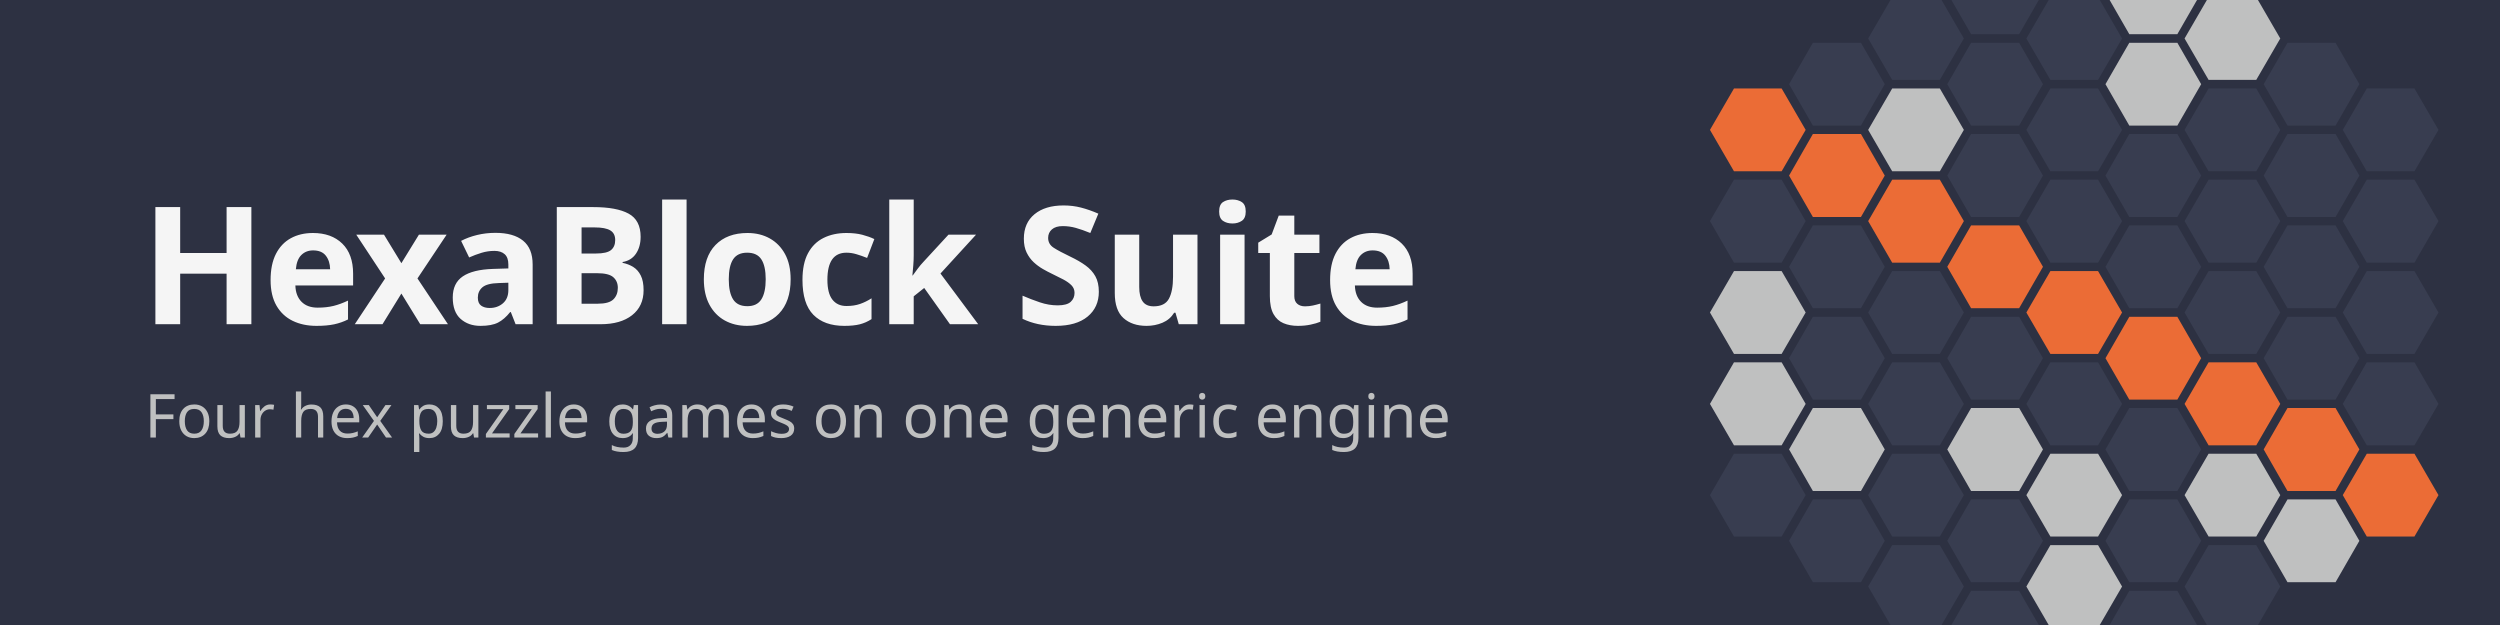
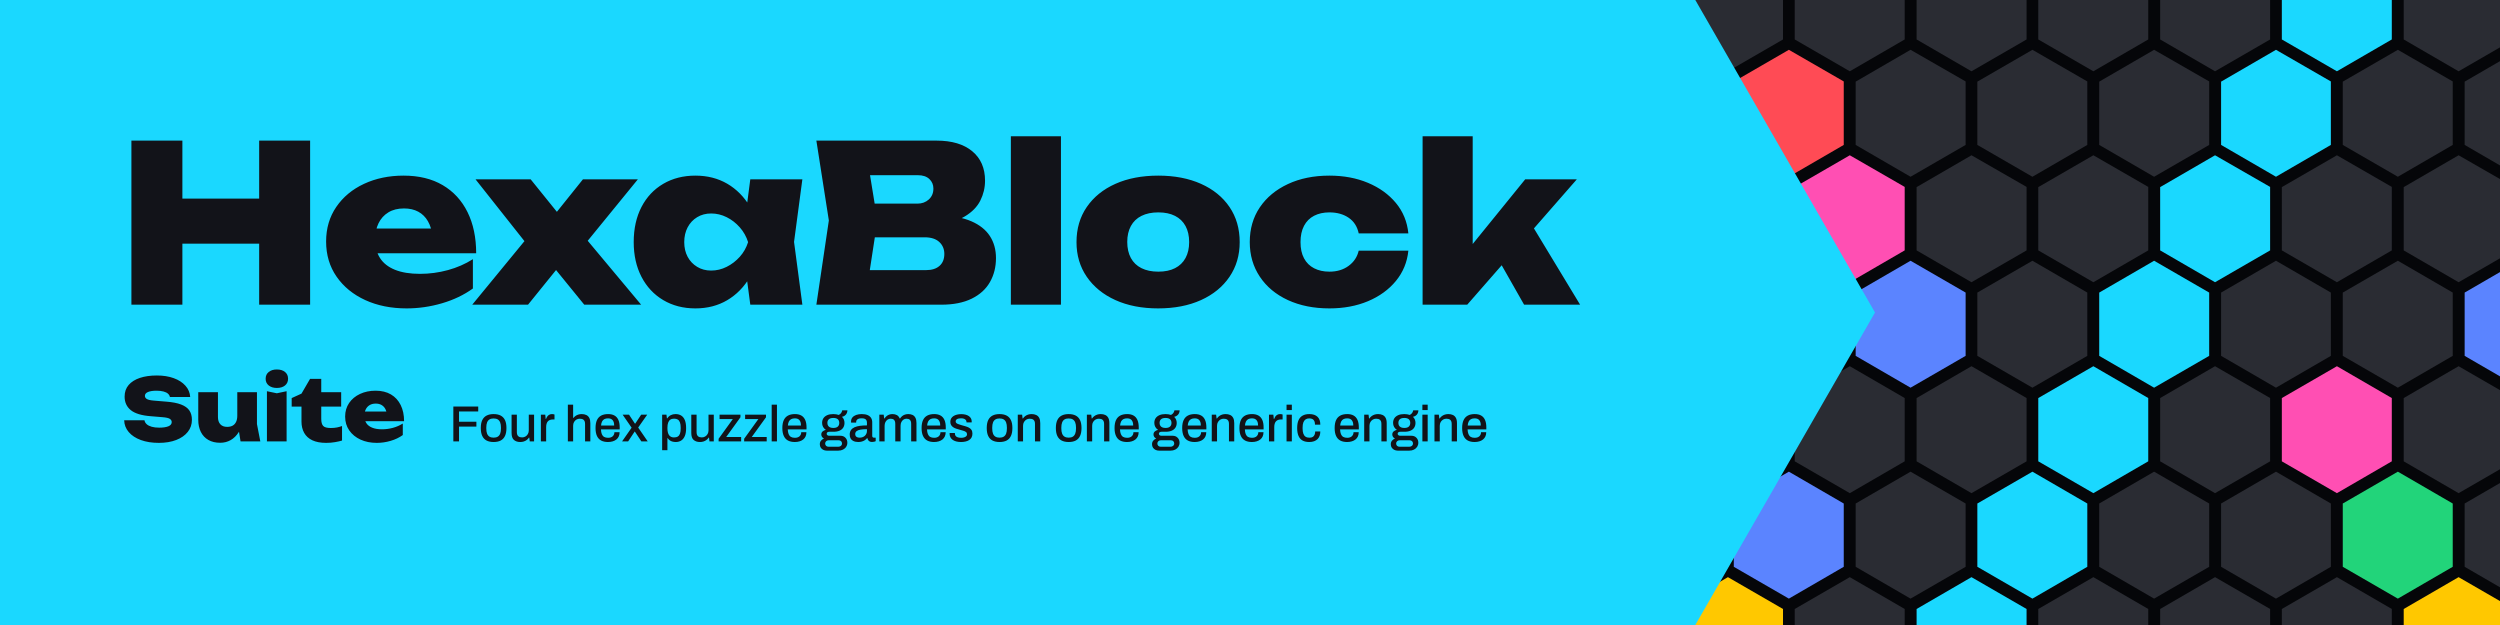
<svg xmlns="http://www.w3.org/2000/svg" viewBox="0 0 1280 320" width="1280" height="320" role="img" aria-label="HexaBlock Suite: four hex puzzle games on one generic engine">
-   <rect width="1280" height="320" fill="#2d3142" />
-   <polygon points="924.5,66.5 912.2,87.7 887.8,87.7 875.5,66.5 887.8,45.3 912.2,45.3" fill="#eb6c36" />
-   <polygon points="924.5,113.2 912.2,134.5 887.8,134.5 875.5,113.2 887.8,92 912.2,92" fill="#383d50" />
-   <polygon points="924.5,160 912.2,181.2 887.8,181.2 875.5,160 887.8,138.8 912.2,138.8" fill="#bfc0c0" />
-   <polygon points="924.5,206.8 912.2,228 887.8,228 875.5,206.8 887.8,185.5 912.2,185.5" fill="#bfc0c0" />
-   <polygon points="924.5,253.5 912.2,274.7 887.8,274.7 875.5,253.5 887.8,232.3 912.2,232.3" fill="#383d50" />
-   <polygon points="965,43.1 952.8,64.3 928.2,64.3 916,43.1 928.2,21.9 952.8,21.9" fill="#383d50" />
-   <polygon points="965,89.9 952.8,111.1 928.2,111.1 916,89.9 928.2,68.6 952.8,68.6" fill="#eb6c36" />
-   <polygon points="965,136.6 952.8,157.8 928.2,157.8 916,136.6 928.2,115.4 952.8,115.4" fill="#383d50" />
-   <polygon points="965,183.4 952.8,204.6 928.2,204.6 916,183.4 928.2,162.2 952.8,162.2" fill="#383d50" />
-   <polygon points="965,230.1 952.8,251.4 928.2,251.4 916,230.1 928.2,208.9 952.8,208.9" fill="#bfc0c0" />
-   <polygon points="965,276.9 952.8,298.1 928.2,298.1 916,276.9 928.2,255.7 952.8,255.7" fill="#383d50" />
-   <polygon points="1005.5,19.7 993.2,40.9 968.8,40.9 956.5,19.7 968.8,-1.5 993.2,-1.5" fill="#383d50" />
-   <polygon points="1005.5,66.5 993.2,87.7 968.8,87.7 956.5,66.5 968.8,45.3 993.2,45.3" fill="#bfc0c0" />
-   <polygon points="1005.5,113.2 993.2,134.5 968.8,134.5 956.5,113.2 968.8,92 993.2,92" fill="#eb6c36" />
-   <polygon points="1005.5,160 993.2,181.2 968.8,181.2 956.5,160 968.8,138.8 993.2,138.8" fill="#383d50" />
-   <polygon points="1005.5,206.8 993.2,228 968.8,228 956.5,206.8 968.8,185.5 993.2,185.5" fill="#383d50" />
-   <polygon points="1005.5,253.5 993.2,274.7 968.8,274.7 956.5,253.5 968.8,232.3 993.2,232.3" fill="#383d50" />
-   <polygon points="1005.5,300.3 993.2,321.5 968.8,321.5 956.5,300.3 968.8,279.1 993.2,279.1" fill="#383d50" />
-   <polygon points="1046,-3.7 1033.8,17.5 1009.2,17.5 997,-3.7 1009.2,-24.9 1033.8,-24.9" fill="#383d50" />
-   <polygon points="1046,43.1 1033.8,64.3 1009.2,64.3 997,43.1 1009.2,21.9 1033.8,21.9" fill="#383d50" />
-   <polygon points="1046,89.9 1033.8,111.1 1009.2,111.1 997,89.9 1009.2,68.6 1033.8,68.6" fill="#383d50" />
-   <polygon points="1046,136.6 1033.8,157.8 1009.2,157.8 997,136.6 1009.2,115.4 1033.8,115.4" fill="#eb6c36" />
-   <polygon points="1046,183.4 1033.8,204.6 1009.2,204.6 997,183.4 1009.2,162.2 1033.8,162.2" fill="#383d50" />
-   <polygon points="1046,230.1 1033.8,251.4 1009.2,251.4 997,230.1 1009.2,208.9 1033.8,208.9" fill="#bfc0c0" />
-   <polygon points="1046,276.9 1033.8,298.1 1009.2,298.1 997,276.9 1009.2,255.7 1033.8,255.7" fill="#383d50" />
-   <polygon points="1046,323.7 1033.8,344.9 1009.2,344.9 997,323.7 1009.2,302.5 1033.8,302.5" fill="#383d50" />
-   <polygon points="1086.5,-27.1 1074.2,-5.8 1049.8,-5.8 1037.5,-27.1 1049.8,-48.3 1074.2,-48.3" fill="#383d50" />
-   <polygon points="1086.5,19.7 1074.2,40.9 1049.8,40.9 1037.5,19.7 1049.8,-1.5 1074.2,-1.5" fill="#383d50" />
-   <polygon points="1086.5,66.5 1074.2,87.7 1049.8,87.7 1037.5,66.5 1049.8,45.3 1074.2,45.3" fill="#383d50" />
-   <polygon points="1086.5,113.2 1074.2,134.5 1049.8,134.5 1037.5,113.2 1049.8,92 1074.2,92" fill="#383d50" />
-   <polygon points="1086.5,160 1074.2,181.2 1049.8,181.2 1037.5,160 1049.8,138.8 1074.2,138.8" fill="#eb6c36" />
-   <polygon points="1086.5,206.8 1074.2,228 1049.8,228 1037.5,206.8 1049.8,185.5 1074.2,185.5" fill="#383d50" />
-   <polygon points="1086.5,253.5 1074.2,274.7 1049.8,274.7 1037.5,253.5 1049.8,232.3 1074.2,232.3" fill="#bfc0c0" />
-   <polygon points="1086.5,300.3 1074.2,321.5 1049.8,321.5 1037.5,300.3 1049.8,279.1 1074.2,279.1" fill="#bfc0c0" />
-   <polygon points="1086.5,347.1 1074.2,368.3 1049.8,368.3 1037.5,347.1 1049.8,325.8 1074.2,325.8" fill="#383d50" />
-   <polygon points="1127,-3.7 1114.8,17.5 1090.2,17.5 1078,-3.7 1090.2,-24.9 1114.8,-24.9" fill="#bfc0c0" />
-   <polygon points="1127,43.1 1114.8,64.3 1090.2,64.3 1078,43.1 1090.2,21.9 1114.8,21.9" fill="#bfc0c0" />
-   <polygon points="1127,89.9 1114.8,111.1 1090.2,111.1 1078,89.9 1090.2,68.6 1114.8,68.6" fill="#383d50" />
-   <polygon points="1127,136.6 1114.8,157.8 1090.2,157.8 1078,136.6 1090.2,115.4 1114.8,115.4" fill="#383d50" />
-   <polygon points="1127,183.4 1114.8,204.6 1090.2,204.6 1078,183.4 1090.2,162.2 1114.8,162.2" fill="#eb6c36" />
-   <polygon points="1127,230.1 1114.8,251.4 1090.2,251.4 1078,230.1 1090.2,208.9 1114.8,208.9" fill="#383d50" />
-   <polygon points="1127,276.9 1114.8,298.1 1090.2,298.1 1078,276.9 1090.2,255.7 1114.8,255.7" fill="#383d50" />
-   <polygon points="1127,323.7 1114.8,344.9 1090.2,344.9 1078,323.7 1090.2,302.5 1114.8,302.5" fill="#383d50" />
-   <polygon points="1167.5,19.7 1155.2,40.9 1130.8,40.9 1118.5,19.7 1130.8,-1.5 1155.2,-1.5" fill="#bfc0c0" />
-   <polygon points="1167.5,66.5 1155.2,87.7 1130.8,87.7 1118.5,66.5 1130.8,45.3 1155.2,45.3" fill="#383d50" />
-   <polygon points="1167.5,113.2 1155.2,134.5 1130.8,134.5 1118.5,113.2 1130.8,92 1155.2,92" fill="#383d50" />
-   <polygon points="1167.5,160 1155.2,181.2 1130.8,181.2 1118.5,160 1130.8,138.8 1155.2,138.8" fill="#383d50" />
-   <polygon points="1167.5,206.8 1155.2,228 1130.8,228 1118.5,206.8 1130.8,185.5 1155.2,185.5" fill="#eb6c36" />
-   <polygon points="1167.5,253.5 1155.2,274.7 1130.8,274.7 1118.5,253.5 1130.8,232.3 1155.2,232.3" fill="#bfc0c0" />
-   <polygon points="1167.5,300.3 1155.2,321.5 1130.8,321.5 1118.5,300.3 1130.8,279.1 1155.2,279.1" fill="#383d50" />
-   <polygon points="1208,43.1 1195.8,64.3 1171.2,64.3 1159,43.1 1171.2,21.9 1195.8,21.9" fill="#383d50" />
-   <polygon points="1208,89.9 1195.8,111.1 1171.2,111.1 1159,89.9 1171.2,68.6 1195.8,68.6" fill="#383d50" />
-   <polygon points="1208,136.6 1195.8,157.8 1171.2,157.8 1159,136.6 1171.2,115.4 1195.8,115.4" fill="#383d50" />
-   <polygon points="1208,183.4 1195.8,204.6 1171.2,204.6 1159,183.4 1171.2,162.2 1195.8,162.2" fill="#383d50" />
-   <polygon points="1208,230.1 1195.8,251.4 1171.2,251.4 1159,230.1 1171.2,208.9 1195.8,208.9" fill="#eb6c36" />
-   <polygon points="1208,276.9 1195.8,298.1 1171.2,298.1 1159,276.9 1171.2,255.7 1195.8,255.7" fill="#bfc0c0" />
-   <polygon points="1248.5,66.5 1236.2,87.7 1211.8,87.7 1199.5,66.5 1211.8,45.3 1236.2,45.3" fill="#383d50" />
-   <polygon points="1248.5,113.2 1236.2,134.5 1211.8,134.5 1199.5,113.2 1211.8,92 1236.2,92" fill="#383d50" />
-   <polygon points="1248.5,160 1236.2,181.2 1211.8,181.2 1199.5,160 1211.8,138.8 1236.2,138.8" fill="#383d50" />
-   <polygon points="1248.5,206.8 1236.2,228 1211.8,228 1199.5,206.8 1211.8,185.5 1236.2,185.5" fill="#383d50" />
-   <polygon points="1248.5,253.5 1236.2,274.7 1211.8,274.7 1199.5,253.5 1211.8,232.3 1236.2,232.3" fill="#eb6c36" />
-   <text x="72" y="166" font-family="-apple-system, BlinkMacSystemFont, 'Segoe UI', 'Noto Sans', Helvetica, Arial, sans-serif" font-size="84" font-weight="700" fill="#f5f5f5" text-anchor="start" letter-spacing="-1.5">HexaBlock Suite</text>
-   <text x="74" y="224" font-family="-apple-system, BlinkMacSystemFont, 'Segoe UI', 'Noto Sans', Helvetica, Arial, sans-serif" font-size="31" font-weight="400" fill="#bfc0c0" text-anchor="start">Four hex puzzle games on one generic engine</text>
+   <rect width="1280" height="320" fill="#050609" />
+   <polygon points="663.4,20.2 635.3,36.5 607.1,20.2 607.1,-12.3 635.3,-28.5 663.4,-12.3" fill="#2a2c33" />
+   <polygon points="725.8,20.2 697.6,36.5 669.5,20.2 669.5,-12.3 697.6,-28.5 725.8,-12.3" fill="#2a2c33" />
+   <polygon points="788.1,20.2 760.0,36.5 731.9,20.2 731.9,-12.3 760.0,-28.5 788.1,-12.3" fill="#ffc800" />
+   <polygon points="850.5,20.2 822.4,36.5 794.2,20.2 794.2,-12.3 822.4,-28.5 850.5,-12.3" fill="#2a2c33" />
+   <polygon points="912.9,20.2 884.7,36.5 856.6,20.2 856.6,-12.3 884.7,-28.5 912.9,-12.3" fill="#2a2c33" />
+   <polygon points="975.2,20.2 947.1,36.5 918.9,20.2 918.9,-12.3 947.1,-28.5 975.2,-12.3" fill="#2a2c33" />
+   <polygon points="1037.6,20.2 1009.4,36.5 981.3,20.2 981.3,-12.3 1009.4,-28.5 1037.6,-12.3" fill="#2a2c33" />
+   <polygon points="1099.9,20.2 1071.8,36.5 1043.6,20.2 1043.6,-12.3 1071.8,-28.5 1099.9,-12.3" fill="#2a2c33" />
+   <polygon points="1162.3,20.2 1134.1,36.5 1106.0,20.2 1106.0,-12.3 1134.1,-28.5 1162.3,-12.3" fill="#2a2c33" />
+   <polygon points="1224.6,20.2 1196.5,36.5 1168.3,20.2 1168.3,-12.3 1196.5,-28.5 1224.6,-12.3" fill="#1ad8ff" />
+   <polygon points="1287.0,20.2 1258.8,36.5 1230.7,20.2 1230.7,-12.3 1258.8,-28.5 1287.0,-12.3" fill="#2a2c33" />
+   <polygon points="632.3,74.2 604.1,90.5 576.0,74.2 576.0,41.8 604.1,25.5 632.3,41.7" fill="#2a2c33" />
+   <polygon points="694.6,74.2 666.5,90.5 638.3,74.2 638.3,41.8 666.5,25.5 694.6,41.7" fill="#a777ff" />
+   <polygon points="757.0,74.2 728.8,90.5 700.7,74.2 700.7,41.8 728.8,25.5 757.0,41.7" fill="#2a2c33" />
+   <polygon points="819.3,74.2 791.2,90.5 763.0,74.2 763.0,41.8 791.2,25.5 819.3,41.7" fill="#22d47a" />
+   <polygon points="881.7,74.2 853.5,90.5 825.4,74.2 825.4,41.8 853.5,25.5 881.7,41.7" fill="#2a2c33" />
+   <polygon points="944.0,74.2 915.9,90.5 887.7,74.2 887.7,41.8 915.9,25.5 944.0,41.7" fill="#ff4b55" />
+   <polygon points="1006.4,74.2 978.2,90.5 950.1,74.2 950.1,41.8 978.2,25.5 1006.4,41.7" fill="#2a2c33" />
+   <polygon points="1068.7,74.2 1040.6,90.5 1012.4,74.2 1012.4,41.8 1040.6,25.5 1068.7,41.7" fill="#2a2c33" />
+   <polygon points="1131.1,74.2 1102.9,90.5 1074.8,74.2 1074.8,41.8 1102.9,25.5 1131.1,41.7" fill="#2a2c33" />
+   <polygon points="1193.4,74.2 1165.3,90.5 1137.2,74.2 1137.2,41.8 1165.3,25.5 1193.4,41.7" fill="#1ad8ff" />
+   <polygon points="1255.8,74.2 1227.7,90.5 1199.5,74.2 1199.5,41.8 1227.7,25.5 1255.8,41.7" fill="#2a2c33" />
+   <polygon points="1318.2,74.2 1290.0,90.5 1261.9,74.2 1261.9,41.8 1290.0,25.5 1318.2,41.7" fill="#2a2c33" />
+   <polygon points="663.4,128.2 635.3,144.5 607.1,128.2 607.1,95.8 635.3,79.5 663.4,95.7" fill="#2a2c33" />
+   <polygon points="725.8,128.2 697.6,144.5 669.5,128.2 669.5,95.8 697.6,79.5 725.8,95.7" fill="#a777ff" />
+   <polygon points="788.1,128.2 760.0,144.5 731.9,128.2 731.9,95.8 760.0,79.5 788.1,95.7" fill="#ff4b55" />
+   <polygon points="850.5,128.2 822.4,144.5 794.2,128.2 794.2,95.8 822.4,79.5 850.5,95.7" fill="#a777ff" />
+   <polygon points="912.9,128.2 884.7,144.5 856.6,128.2 856.6,95.8 884.7,79.5 912.9,95.7" fill="#a777ff" />
+   <polygon points="975.2,128.2 947.1,144.5 918.9,128.2 918.9,95.8 947.1,79.5 975.2,95.7" fill="#ff4fb3" />
+   <polygon points="1037.6,128.2 1009.4,144.5 981.3,128.2 981.3,95.8 1009.4,79.5 1037.6,95.7" fill="#2a2c33" />
+   <polygon points="1099.9,128.2 1071.8,144.5 1043.6,128.2 1043.6,95.8 1071.8,79.5 1099.9,95.7" fill="#2a2c33" />
+   <polygon points="1162.3,128.2 1134.1,144.5 1106.0,128.2 1106.0,95.8 1134.1,79.5 1162.3,95.7" fill="#1ad8ff" />
+   <polygon points="1224.6,128.2 1196.5,144.5 1168.3,128.2 1168.3,95.8 1196.5,79.5 1224.6,95.7" fill="#2a2c33" />
+   <polygon points="1287.0,128.2 1258.8,144.5 1230.7,128.2 1230.7,95.8 1258.8,79.5 1287.0,95.7" fill="#2a2c33" />
+   <polygon points="632.3,182.2 604.1,198.5 576.0,182.2 576.0,149.8 604.1,133.5 632.3,149.8" fill="#2a2c33" />
+   <polygon points="694.6,182.2 666.5,198.5 638.3,182.2 638.3,149.8 666.5,133.5 694.6,149.8" fill="#2a2c33" />
+   <polygon points="757.0,182.2 728.8,198.5 700.7,182.2 700.7,149.8 728.8,133.5 757.0,149.8" fill="#ffc800" />
+   <polygon points="819.3,182.2 791.2,198.5 763.0,182.2 763.0,149.8 791.2,133.5 819.3,149.8" fill="#2a2c33" />
+   <polygon points="881.7,182.2 853.5,198.5 825.4,182.2 825.4,149.8 853.5,133.5 881.7,149.8" fill="#2a2c33" />
+   <polygon points="944.0,182.2 915.9,198.5 887.7,182.2 887.7,149.8 915.9,133.5 944.0,149.8" fill="#2a2c33" />
+   <polygon points="1006.4,182.2 978.2,198.5 950.1,182.2 950.1,149.8 978.2,133.5 1006.4,149.8" fill="#5b84ff" />
+   <polygon points="1068.7,182.2 1040.6,198.5 1012.4,182.2 1012.4,149.8 1040.6,133.5 1068.7,149.8" fill="#2a2c33" />
+   <polygon points="1131.1,182.2 1102.9,198.5 1074.8,182.2 1074.8,149.8 1102.9,133.5 1131.1,149.8" fill="#1ad8ff" />
+   <polygon points="1193.4,182.2 1165.3,198.5 1137.2,182.2 1137.2,149.8 1165.3,133.5 1193.4,149.8" fill="#2a2c33" />
+   <polygon points="1255.8,182.2 1227.7,198.5 1199.5,182.2 1199.5,149.8 1227.7,133.5 1255.8,149.8" fill="#2a2c33" />
+   <polygon points="1318.2,182.2 1290.0,198.5 1261.9,182.2 1261.9,149.8 1290.0,133.5 1318.2,149.8" fill="#5b84ff" />
+   <polygon points="663.4,236.2 635.3,252.5 607.1,236.2 607.1,203.8 635.3,187.5 663.4,203.8" fill="#5b84ff" />
+   <polygon points="725.8,236.2 697.6,252.5 669.5,236.2 669.5,203.8 697.6,187.5 725.8,203.8" fill="#2a2c33" />
+   <polygon points="788.1,236.2 760.0,252.5 731.9,236.2 731.9,203.8 760.0,187.5 788.1,203.8" fill="#22d47a" />
+   <polygon points="850.5,236.2 822.4,252.5 794.2,236.2 794.2,203.8 822.4,187.5 850.5,203.8" fill="#2a2c33" />
+   <polygon points="912.9,236.2 884.7,252.5 856.6,236.2 856.6,203.8 884.7,187.5 912.9,203.8" fill="#2a2c33" />
+   <polygon points="975.2,236.2 947.1,252.5 918.9,236.2 918.9,203.8 947.1,187.5 975.2,203.8" fill="#2a2c33" />
+   <polygon points="1037.6,236.2 1009.4,252.5 981.3,236.2 981.3,203.8 1009.4,187.5 1037.6,203.8" fill="#2a2c33" />
+   <polygon points="1099.9,236.2 1071.8,252.5 1043.6,236.2 1043.6,203.8 1071.8,187.5 1099.9,203.8" fill="#1ad8ff" />
+   <polygon points="1162.3,236.2 1134.1,252.5 1106.0,236.2 1106.0,203.8 1134.1,187.5 1162.3,203.8" fill="#2a2c33" />
+   <polygon points="1224.6,236.2 1196.5,252.5 1168.3,236.2 1168.3,203.8 1196.5,187.5 1224.6,203.8" fill="#ff4fb3" />
+   <polygon points="1287.0,236.2 1258.8,252.5 1230.7,236.2 1230.7,203.8 1258.8,187.5 1287.0,203.8" fill="#2a2c33" />
+   <polygon points="632.3,290.2 604.1,306.5 576.0,290.2 576.0,257.8 604.1,241.5 632.3,257.8" fill="#5b84ff" />
+   <polygon points="694.6,290.2 666.5,306.5 638.3,290.2 638.3,257.8 666.5,241.5 694.6,257.8" fill="#2a2c33" />
+   <polygon points="757.0,290.2 728.8,306.5 700.7,290.2 700.7,257.8 728.8,241.5 757.0,257.8" fill="#2a2c33" />
+   <polygon points="819.3,290.2 791.2,306.5 763.0,290.2 763.0,257.8 791.2,241.5 819.3,257.8" fill="#2a2c33" />
+   <polygon points="881.7,290.2 853.5,306.5 825.4,290.2 825.4,257.8 853.5,241.5 881.7,257.8" fill="#2a2c33" />
+   <polygon points="944.0,290.2 915.9,306.5 887.7,290.2 887.7,257.8 915.9,241.5 944.0,257.8" fill="#5b84ff" />
+   <polygon points="1006.4,290.2 978.2,306.5 950.1,290.2 950.1,257.8 978.2,241.5 1006.4,257.8" fill="#2a2c33" />
+   <polygon points="1068.7,290.2 1040.6,306.5 1012.4,290.2 1012.4,257.8 1040.6,241.5 1068.7,257.8" fill="#1ad8ff" />
+   <polygon points="1131.1,290.2 1102.9,306.5 1074.8,290.2 1074.8,257.8 1102.9,241.5 1131.1,257.8" fill="#2a2c33" />
+   <polygon points="1193.4,290.2 1165.3,306.5 1137.2,290.2 1137.2,257.8 1165.3,241.5 1193.4,257.8" fill="#2a2c33" />
+   <polygon points="1255.8,290.2 1227.7,306.5 1199.5,290.2 1199.5,257.8 1227.7,241.5 1255.8,257.8" fill="#22d47a" />
+   <polygon points="1318.2,290.2 1290.0,306.5 1261.9,290.2 1261.9,257.8 1290.0,241.5 1318.2,257.8" fill="#2a2c33" />
+   <polygon points="663.4,344.2 635.3,360.5 607.1,344.2 607.1,311.8 635.3,295.5 663.4,311.8" fill="#ff4b55" />
+   <polygon points="725.8,344.2 697.6,360.5 669.5,344.2 669.5,311.8 697.6,295.5 725.8,311.8" fill="#2a2c33" />
+   <polygon points="788.1,344.2 760.0,360.5 731.9,344.2 731.9,311.8 760.0,295.5 788.1,311.8" fill="#2a2c33" />
+   <polygon points="850.5,344.2 822.4,360.5 794.2,344.2 794.2,311.8 822.4,295.5 850.5,311.8" fill="#2a2c33" />
+   <polygon points="912.9,344.2 884.7,360.5 856.6,344.2 856.6,311.8 884.7,295.5 912.9,311.8" fill="#ffc800" />
+   <polygon points="975.2,344.2 947.1,360.5 918.9,344.2 918.9,311.8 947.1,295.5 975.2,311.8" fill="#2a2c33" />
+   <polygon points="1037.6,344.2 1009.4,360.5 981.3,344.2 981.3,311.8 1009.4,295.5 1037.6,311.8" fill="#1ad8ff" />
+   <polygon points="1099.9,344.2 1071.8,360.5 1043.6,344.2 1043.6,311.8 1071.8,295.5 1099.9,311.8" fill="#2a2c33" />
+   <polygon points="1162.3,344.2 1134.1,360.5 1106.0,344.2 1106.0,311.8 1134.1,295.5 1162.3,311.8" fill="#2a2c33" />
+   <polygon points="1224.6,344.2 1196.5,360.5 1168.3,344.2 1168.3,311.8 1196.5,295.5 1224.6,311.8" fill="#2a2c33" />
+   <polygon points="1287.0,344.2 1258.8,360.5 1230.7,344.2 1230.7,311.8 1258.8,295.5 1287.0,311.8" fill="#ffc800" />
+   <polygon points="0,0 868,0 960,160 868,320 0,320" fill="#1ad8ff" />
+   <path d="M67.28 72H93.38V156H67.28ZM132.69 72H158.78V156H132.69ZM81.95 101.68H143.22V124.75H81.95ZM208.18 157.9Q196.31 157.9 187.02 153.65Q177.72 149.39 172.34 141.66Q166.97 133.94 166.97 123.63Q166.97 113.55 172.18 105.94Q177.38 98.32 186.4 94.12Q195.42 89.92 206.62 89.92Q218.38 89.92 226.66 94.79Q234.95 99.66 239.38 108.62Q243.8 117.58 243.8 129.68H187.91V117.02H229.02L221.51 121.28Q220.95 116.46 219.1 113.27Q217.26 110.08 214.18 108.4Q211.1 106.72 206.84 106.72Q202.14 106.72 198.83 108.74Q195.53 110.75 193.79 114.34Q192.06 117.92 192.06 122.51Q192.06 128.22 194.58 132.14Q197.1 136.06 202.25 138.14Q207.4 140.21 215.02 140.21Q222.3 140.21 229.3 138.3Q236.3 136.4 242.12 132.7V147.71Q235.29 152.64 226.33 155.27Q217.37 157.9 208.18 157.9ZM241.79 156 271.14 120.27V126.77L243.47 91.82H271.7L288.61 112.77H281.66L298.46 91.82H326.58L297.79 127.1L296.34 117.81L328.26 156H299.14L280.99 133.71H288.38L270.35 156ZM384.15 156 381.13 133.15 384.26 123.97 381.13 114.9 384.15 91.82H410.81L406.55 123.86L410.81 156ZM389.86 123.97Q388.52 134.16 383.98 141.83Q379.45 149.5 372.34 153.7Q365.22 157.9 356.04 157.9Q346.74 157.9 339.58 153.65Q332.41 149.39 328.43 141.72Q324.46 134.05 324.46 123.97Q324.46 113.66 328.43 105.99Q332.41 98.32 339.58 94.12Q346.74 89.92 356.04 89.92Q365.22 89.92 372.34 94.06Q379.45 98.21 384.04 105.88Q388.63 113.55 389.86 123.97ZM350.33 123.97Q350.33 128.22 352.06 131.47Q353.8 134.72 356.94 136.62Q360.07 138.53 364.1 138.53Q368.25 138.53 372.06 136.62Q375.86 134.72 378.78 131.47Q381.69 128.22 383.03 123.97Q381.69 119.71 378.78 116.41Q375.86 113.1 372.06 111.2Q368.25 109.3 364.1 109.3Q360.07 109.3 356.94 111.2Q353.8 113.1 352.06 116.41Q350.33 119.71 350.33 123.97ZM479.25 115.01 481.38 110.3Q490.9 110.53 497.28 113.27Q503.66 116.02 506.8 120.83Q509.94 125.65 509.94 132.14Q509.94 138.98 506.86 144.41Q503.78 149.84 497.5 152.92Q491.23 156 481.94 156H417.98L424.37 112.88L417.98 72H479.58Q491.23 72 497.78 77.43Q504.34 82.86 504.34 92.5Q504.34 97.87 501.93 102.69Q499.52 107.5 493.98 110.81Q488.43 114.11 479.25 115.01ZM443.52 150.18 433.55 138.3H474.21Q478.58 138.3 481.04 136.12Q483.5 133.94 483.5 130.02Q483.5 126.32 480.93 123.91Q478.35 121.5 473.42 121.5H439.6V104.26H469.73Q473.2 104.26 475.55 102.13Q477.9 100 477.9 96.53Q477.9 93.62 475.83 91.66Q473.76 89.7 469.95 89.7H433.66L443.52 77.82L449.23 112.88ZM517.56 69.76H543.21V156H517.56ZM592.94 157.9Q580.51 157.9 571.1 153.65Q561.7 149.39 556.43 141.72Q551.17 134.05 551.17 123.97Q551.17 113.66 556.43 105.99Q561.7 98.32 571.1 94.12Q580.51 89.92 593.06 89.92Q605.49 89.92 614.9 94.12Q624.3 98.32 629.51 105.99Q634.72 113.66 634.72 123.97Q634.72 134.05 629.51 141.72Q624.3 149.39 614.9 153.65Q605.49 157.9 592.94 157.9ZM593.06 139.09Q598.1 139.09 601.62 137.3Q605.15 135.5 607 132.09Q608.85 128.67 608.85 123.97Q608.85 119.15 607 115.74Q605.15 112.32 601.62 110.53Q598.1 108.74 593.06 108.74Q588.02 108.74 584.43 110.53Q580.85 112.32 579 115.74Q577.15 119.15 577.15 123.86Q577.15 128.67 579 132.09Q580.85 135.5 584.43 137.3Q588.02 139.09 593.06 139.09ZM721.08 128.34Q720.18 137.18 714.7 143.85Q709.21 150.51 700.42 154.21Q691.62 157.9 680.65 157.9Q668.66 157.9 659.42 153.65Q650.18 149.39 645.03 141.66Q639.88 133.94 639.88 123.97Q639.88 113.78 645.03 106.16Q650.18 98.54 659.42 94.23Q668.66 89.92 680.65 89.92Q691.62 89.92 700.42 93.62Q709.21 97.31 714.7 103.92Q720.18 110.53 721.08 119.49H695.66Q694.54 114.22 690.5 111.48Q686.47 108.74 680.65 108.74Q676.17 108.74 672.81 110.47Q669.45 112.21 667.66 115.62Q665.86 119.04 665.86 123.97Q665.86 128.9 667.66 132.26Q669.45 135.62 672.81 137.35Q676.17 139.09 680.65 139.09Q686.47 139.09 690.5 136.12Q694.54 133.15 695.66 128.34ZM754.02 135.84 747.07 133.49 780.9 91.82H807.33L751.22 156H728.37V69.76H754.02ZM762.64 124.86 782.24 111.76 809.01 156H780.34Z" fill="#121319" />
+   <path d="M63.58 215.18H73.97Q74.14 216.32 75.09 217.18Q76.04 218.04 77.66 218.5Q79.29 218.96 81.49 218.96Q84.53 218.96 86.22 218.26Q87.92 217.55 87.92 216.1Q87.92 215.09 86.95 214.45Q85.98 213.81 83.12 213.59L77.31 213.11Q70.18 212.58 66.99 210.01Q63.8 207.43 63.8 203.08Q63.8 199.51 65.87 197.11Q67.94 194.72 71.64 193.48Q75.33 192.25 80.35 192.25Q85.19 192.25 88.95 193.62Q92.71 194.98 94.93 197.47Q97.16 199.95 97.38 203.25H86.99Q86.82 202.28 86 201.56Q85.19 200.83 83.69 200.44Q82.2 200.04 80.13 200.04Q77.4 200.04 75.79 200.7Q74.19 201.36 74.19 202.68Q74.19 203.65 75.13 204.26Q76.08 204.88 78.63 205.1L85.01 205.63Q89.76 205.98 92.69 207.1Q95.62 208.22 96.94 210.14Q98.26 212.05 98.26 214.96Q98.26 218.48 96.14 221.14Q94.03 223.8 90.23 225.27Q86.42 226.75 81.32 226.75Q76.08 226.75 72.12 225.3Q68.16 223.84 65.92 221.23Q63.67 218.61 63.58 215.18ZM112.73 226.7Q109.21 226.7 106.68 225.25Q104.15 223.8 102.83 221.14Q101.51 218.48 101.51 214.96V200.79H111.59V213.5Q111.59 215.92 112.82 217.24Q114.05 218.56 116.3 218.56Q118.01 218.56 119.16 217.9Q120.3 217.24 120.89 215.97Q121.49 214.69 121.49 212.84L124.52 214.43Q124 218.43 122.28 221.18Q120.56 223.93 118.12 225.32Q115.68 226.7 112.73 226.7ZM123.16 226 121.49 215.57V200.79H131.56V217.11L133.28 226ZM136.67 200.3 141.73 201.36 146.74 200.3V226H136.67ZM141.73 198.63Q139.18 198.63 137.59 197.36Q136.01 196.08 136.01 193.92Q136.01 191.72 137.59 190.45Q139.18 189.17 141.73 189.17Q144.37 189.17 145.93 190.45Q147.49 191.72 147.49 193.92Q147.49 196.08 145.93 197.36Q144.37 198.63 141.73 198.63ZM149.34 208.18V203.82L154.36 201.54L158.76 193.97H164.48V200.79H174.68V208.18H164.48V214.47Q164.48 217.02 165.47 218.08Q166.46 219.14 169.36 219.14Q171.16 219.14 172.57 218.85Q173.98 218.56 175.12 218.12V225.56Q173.72 226 171.56 226.37Q169.4 226.75 167.03 226.75Q162.72 226.75 159.92 225.43Q157.13 224.11 155.74 221.64Q154.36 219.18 154.36 215.84V208.18ZM192.9 226.75Q188.24 226.75 184.58 225.08Q180.93 223.4 178.82 220.37Q176.71 217.33 176.71 213.28Q176.71 209.32 178.75 206.33Q180.8 203.34 184.34 201.69Q187.88 200.04 192.28 200.04Q196.9 200.04 200.16 201.95Q203.42 203.87 205.15 207.39Q206.89 210.91 206.89 215.66H184.94V210.69H201.08L198.14 212.36Q197.92 210.47 197.19 209.21Q196.46 207.96 195.25 207.3Q194.04 206.64 192.37 206.64Q190.52 206.64 189.23 207.43Q187.93 208.22 187.25 209.63Q186.56 211.04 186.56 212.84Q186.56 215.09 187.55 216.63Q188.54 218.17 190.57 218.98Q192.59 219.8 195.58 219.8Q198.44 219.8 201.19 219.05Q203.94 218.3 206.23 216.85V222.74Q203.55 224.68 200.03 225.71Q196.51 226.75 192.9 226.75Z" fill="#121319" />
+   <path d="M232.11 226V208.16H244.85V210.66H235.02V215.94H243.91V218.41H235.02V226ZM252.72 226.31Q250.59 226.31 249.12 225.55Q247.65 224.78 246.91 223.19Q246.17 221.61 246.17 219.16Q246.17 216.69 246.91 215.12Q247.65 213.55 249.12 212.78Q250.59 212.01 252.72 212.01Q254.91 212.01 256.36 212.78Q257.82 213.55 258.56 215.12Q259.3 216.69 259.3 219.16Q259.3 221.61 258.56 223.19Q257.82 224.78 256.36 225.55Q254.91 226.31 252.72 226.31ZM252.72 224.08Q254.02 224.08 254.86 223.57Q255.69 223.06 256.09 222.02Q256.49 220.98 256.49 219.4V218.93Q256.49 217.34 256.09 216.3Q255.69 215.26 254.86 214.75Q254.02 214.25 252.72 214.25Q251.45 214.25 250.62 214.75Q249.79 215.26 249.38 216.3Q248.98 217.34 248.98 218.93V219.4Q248.98 220.98 249.38 222.02Q249.79 223.06 250.62 223.57Q251.45 224.08 252.72 224.08ZM266.35 226.31Q264.37 226.31 263.15 225.26Q261.93 224.21 261.93 221.66V212.32H264.63V221.24Q264.63 222.02 264.83 222.54Q265.02 223.06 265.39 223.37Q265.75 223.69 266.24 223.82Q266.74 223.95 267.34 223.95Q268.27 223.95 269.04 223.49Q269.81 223.04 270.27 222.22Q270.74 221.4 270.74 220.33V212.32H273.45V226H271.24L271 224.05H270.82Q270.33 224.8 269.65 225.3Q268.97 225.79 268.15 226.05Q267.34 226.31 266.35 226.31ZM276.93 226V212.32H279.17L279.4 214.53H279.56Q279.79 213.88 280.17 213.31Q280.54 212.74 281.15 212.38Q281.77 212.01 282.65 212.01Q283.07 212.01 283.39 212.09Q283.72 212.17 283.9 212.22V214.77H282.99Q282.16 214.77 281.52 215.03Q280.88 215.29 280.45 215.8Q280.02 216.3 279.83 217.03Q279.63 217.76 279.63 218.67V226ZM290.74 226V207.2H293.44V213.96H293.62Q294.12 213.34 294.74 212.91Q295.36 212.48 296.14 212.25Q296.92 212.01 297.86 212.01Q299.16 212.01 300.15 212.47Q301.14 212.92 301.7 213.94Q302.25 214.95 302.25 216.67V226H299.55V217.08Q299.55 216.3 299.36 215.78Q299.16 215.26 298.8 214.95Q298.43 214.64 297.94 214.51Q297.44 214.38 296.85 214.38Q295.91 214.38 295.14 214.82Q294.38 215.26 293.91 216.07Q293.44 216.87 293.44 217.99V226ZM311.3 226.31Q309.2 226.31 307.78 225.55Q306.36 224.78 305.63 223.19Q304.91 221.61 304.91 219.16Q304.91 216.69 305.63 215.12Q306.36 213.55 307.79 212.78Q309.22 212.01 311.35 212.01Q313.3 212.01 314.62 212.75Q315.93 213.49 316.61 215Q317.28 216.51 317.28 218.8V219.84H307.69Q307.74 221.29 308.13 222.27Q308.52 223.24 309.31 223.7Q310.11 224.15 311.33 224.15Q312.08 224.15 312.68 223.96Q313.28 223.76 313.69 223.39Q314.11 223.01 314.34 222.48Q314.58 221.94 314.58 221.27H317.23Q317.23 222.49 316.81 223.43Q316.4 224.36 315.61 225Q314.81 225.64 313.72 225.97Q312.63 226.31 311.3 226.31ZM307.74 217.86H314.45Q314.45 216.85 314.23 216.16Q314.01 215.47 313.59 215.03Q313.17 214.59 312.6 214.39Q312.03 214.2 311.3 214.2Q310.21 214.2 309.44 214.59Q308.68 214.98 308.26 215.8Q307.84 216.61 307.74 217.86ZM318.5 226 323.39 218.98 318.79 212.32H322.07L325.08 216.9H325.24L328.28 212.32H331.37L326.75 218.9L331.63 226H328.38L325.06 220.98H324.93L321.6 226ZM339.02 230.5V212.32H341.23L341.46 214.2H341.64Q342.35 213.1 343.44 212.56Q344.53 212.01 345.88 212.01Q347.57 212.01 348.78 212.77Q349.99 213.52 350.64 215.11Q351.29 216.69 351.29 219.21Q351.29 221.66 350.63 223.23Q349.96 224.8 348.77 225.56Q347.57 226.31 346.01 226.31Q345.1 226.31 344.32 226.1Q343.54 225.9 342.93 225.45Q342.32 225.01 341.88 224.34H341.72V230.5ZM345.08 223.97Q346.3 223.97 347.05 223.49Q347.81 223.01 348.16 222Q348.51 220.98 348.51 219.42V218.95Q348.51 217.32 348.14 216.3Q347.78 215.29 347.04 214.82Q346.3 214.35 345.13 214.35Q343.93 214.35 343.18 214.88Q342.42 215.42 342.07 216.46Q341.72 217.5 341.72 218.98V219.34Q341.72 220.57 341.96 221.45Q342.19 222.33 342.63 222.89Q343.07 223.45 343.7 223.71Q344.32 223.97 345.08 223.97ZM358.36 226.31Q356.39 226.31 355.16 225.26Q353.94 224.21 353.94 221.66V212.32H356.65V221.24Q356.65 222.02 356.84 222.54Q357.04 223.06 357.4 223.37Q357.76 223.69 358.26 223.82Q358.75 223.95 359.35 223.95Q360.29 223.95 361.05 223.49Q361.82 223.04 362.29 222.22Q362.76 221.4 362.76 220.33V212.32H365.46V226H363.25L363.02 224.05H362.83Q362.34 224.8 361.66 225.3Q360.99 225.79 360.17 226.05Q359.35 226.31 358.36 226.31ZM367.93 226V224.65L375.21 214.56H368.42V212.32H379.11V213.65L371.8 223.76H379.47V226ZM381.01 226V224.65L388.29 214.56H381.5V212.32H392.19V213.65L384.88 223.76H392.55V226ZM395.1 226V207.2H397.8V226ZM406.96 226.31Q404.85 226.31 403.43 225.55Q402.02 224.78 401.29 223.19Q400.56 221.61 400.56 219.16Q400.56 216.69 401.29 215.12Q402.02 213.55 403.45 212.78Q404.88 212.01 407.01 212.01Q408.96 212.01 410.27 212.75Q411.58 213.49 412.26 215Q412.94 216.51 412.94 218.8V219.84H403.34Q403.39 221.29 403.78 222.27Q404.17 223.24 404.97 223.7Q405.76 224.15 406.98 224.15Q407.74 224.15 408.33 223.96Q408.93 223.76 409.35 223.39Q409.76 223.01 410 222.48Q410.23 221.94 410.23 221.27H412.88Q412.88 222.49 412.47 223.43Q412.05 224.36 411.26 225Q410.47 225.64 409.37 225.97Q408.28 226.31 406.96 226.31ZM403.39 217.86H410.1Q410.1 216.85 409.88 216.16Q409.66 215.47 409.24 215.03Q408.83 214.59 408.26 214.39Q407.68 214.2 406.96 214.2Q405.86 214.2 405.1 214.59Q404.33 214.98 403.91 215.8Q403.5 216.61 403.39 217.86ZM423.31 230.73Q422.37 230.73 421.55 230.34Q420.74 229.95 420.24 229.22Q419.75 228.5 419.75 227.46Q419.75 226.31 420.38 225.6Q421.02 224.88 421.88 224.52Q421.26 224.23 420.88 223.69Q420.5 223.14 420.5 222.44Q420.5 221.48 421.2 220.88Q421.91 220.28 422.84 220.1Q421.93 219.5 421.42 218.59Q420.92 217.68 420.92 216.54Q420.92 215.16 421.57 214.16Q422.22 213.16 423.5 212.58Q424.79 212.01 426.64 212.01Q427.44 212.01 428.16 212.13Q428.87 212.25 429.45 212.45Q430.36 211.99 430.75 211.32Q431.14 210.66 431.21 210.09H433.87Q433.87 210.95 433.51 211.63Q433.16 212.32 432.55 212.78Q431.94 213.23 431.08 213.42Q431.73 214.01 432.06 214.81Q432.38 215.6 432.38 216.54Q432.38 217.89 431.76 218.9Q431.14 219.92 429.88 220.49Q428.61 221.06 426.77 221.06H424.64Q424.01 221.06 423.63 221.32Q423.26 221.58 423.26 222.1Q423.26 222.54 423.62 222.83Q423.99 223.11 424.58 223.11H430.36Q431.86 223.11 432.85 224.12Q433.84 225.12 433.84 226.68Q433.84 227.82 433.25 228.74Q432.67 229.67 431.62 230.2Q430.56 230.73 429.19 230.73ZM424.19 228.73H429.16Q429.71 228.73 430.15 228.52Q430.59 228.31 430.85 227.94Q431.11 227.56 431.11 227.09Q431.11 226.31 430.63 225.87Q430.15 225.43 429.45 225.43H424.19Q423.47 225.43 422.97 225.91Q422.48 226.39 422.48 227.09Q422.48 227.82 422.96 228.27Q423.44 228.73 424.19 228.73ZM426.66 219.11Q428.2 219.11 428.95 218.42Q429.71 217.73 429.71 216.54Q429.71 215.31 428.95 214.65Q428.2 213.99 426.66 213.99Q425.13 213.99 424.38 214.65Q423.62 215.31 423.62 216.54Q423.62 217.32 423.95 217.9Q424.27 218.49 424.96 218.8Q425.65 219.11 426.66 219.11ZM439.38 226.31Q438.73 226.31 437.97 226.16Q437.22 226 436.56 225.58Q435.89 225.17 435.48 224.43Q435.06 223.69 435.06 222.49Q435.06 221.09 435.71 220.18Q436.36 219.27 437.53 218.75Q438.7 218.23 440.33 218.02Q441.95 217.81 443.88 217.81V216.46Q443.88 215.78 443.65 215.26Q443.43 214.74 442.85 214.46Q442.26 214.17 441.17 214.17Q440.08 214.17 439.47 214.44Q438.86 214.72 438.61 215.12Q438.36 215.52 438.36 215.99V216.38H435.76Q435.74 216.25 435.74 216.12Q435.74 215.99 435.74 215.81Q435.74 214.59 436.43 213.74Q437.12 212.9 438.36 212.45Q439.61 212.01 441.25 212.01Q443.02 212.01 444.2 212.52Q445.38 213.03 445.98 213.96Q446.58 214.9 446.58 216.22V223.17Q446.58 223.66 446.83 223.87Q447.07 224.08 447.41 224.08H448.35V225.9Q448.04 226.03 447.57 226.16Q447.1 226.29 446.48 226.29Q445.77 226.29 445.29 226.04Q444.81 225.79 444.51 225.34Q444.21 224.88 444.11 224.31H443.95Q443.49 224.91 442.82 225.36Q442.16 225.82 441.3 226.06Q440.44 226.31 439.38 226.31ZM440.13 224.08Q440.94 224.08 441.63 223.83Q442.32 223.58 442.81 223.13Q443.3 222.67 443.59 222.03Q443.88 221.4 443.88 220.64V219.73Q442.08 219.73 440.73 219.94Q439.38 220.15 438.62 220.71Q437.87 221.27 437.87 222.26Q437.87 222.85 438.13 223.26Q438.39 223.66 438.91 223.87Q439.43 224.08 440.13 224.08ZM450.22 226V212.32H452.46L452.69 214.27H452.87Q453.34 213.52 453.95 213.03Q454.56 212.53 455.33 212.27Q456.1 212.01 456.98 212.01Q458.25 212.01 459.2 212.53Q460.15 213.05 460.65 214.27H460.83Q461.3 213.55 461.92 213.04Q462.54 212.53 463.34 212.27Q464.13 212.01 465.04 212.01Q466.26 212.01 467.2 212.44Q468.13 212.87 468.68 213.87Q469.23 214.87 469.23 216.54V226H466.52V217.03Q466.52 216.25 466.34 215.74Q466.16 215.24 465.85 214.94Q465.53 214.64 465.09 214.51Q464.65 214.38 464.13 214.38Q463.27 214.38 462.6 214.83Q461.92 215.29 461.5 216.09Q461.09 216.9 461.09 217.99V226H458.38V217.03Q458.38 216.25 458.2 215.74Q458.02 215.24 457.71 214.94Q457.4 214.64 456.95 214.51Q456.51 214.38 456.02 214.38Q455.16 214.38 454.46 214.83Q453.76 215.29 453.34 216.09Q452.92 216.9 452.92 217.99V226ZM478.25 226.31Q476.14 226.31 474.72 225.55Q473.31 224.78 472.58 223.19Q471.85 221.61 471.85 219.16Q471.85 216.69 472.58 215.12Q473.31 213.55 474.74 212.78Q476.17 212.01 478.3 212.01Q480.25 212.01 481.56 212.75Q482.88 213.49 483.55 215Q484.23 216.51 484.23 218.8V219.84H474.63Q474.69 221.29 475.08 222.27Q475.47 223.24 476.26 223.7Q477.05 224.15 478.27 224.15Q479.03 224.15 479.63 223.96Q480.22 223.76 480.64 223.39Q481.06 223.01 481.29 222.48Q481.52 221.94 481.52 221.27H484.18Q484.18 222.49 483.76 223.43Q483.34 224.36 482.55 225Q481.76 225.64 480.67 225.97Q479.57 226.31 478.25 226.31ZM474.69 217.86H481.39Q481.39 216.85 481.17 216.16Q480.95 215.47 480.54 215.03Q480.12 214.59 479.55 214.39Q478.98 214.2 478.25 214.2Q477.16 214.2 476.39 214.59Q475.62 214.98 475.21 215.8Q474.79 216.61 474.69 217.86ZM492.03 226.31Q490.6 226.31 489.51 226Q488.41 225.69 487.69 225.14Q486.96 224.6 486.58 223.83Q486.2 223.06 486.2 222.13Q486.2 222 486.22 221.89Q486.23 221.79 486.23 221.71H488.91Q488.91 221.79 488.91 221.85Q488.91 221.92 488.91 222Q488.91 222.8 489.35 223.28Q489.79 223.76 490.53 223.96Q491.27 224.15 492.16 224.15Q492.94 224.15 493.6 223.96Q494.26 223.76 494.69 223.37Q495.12 222.98 495.12 222.39Q495.12 221.61 494.58 221.19Q494.03 220.77 493.15 220.53Q492.26 220.28 491.3 219.99Q490.44 219.76 489.6 219.49Q488.75 219.21 488.08 218.77Q487.4 218.33 486.98 217.65Q486.57 216.98 486.57 215.96Q486.57 215 486.98 214.27Q487.4 213.55 488.14 213.05Q488.88 212.56 489.91 212.3Q490.94 212.04 492.16 212.04Q493.43 212.04 494.42 212.31Q495.41 212.58 496.1 213.08Q496.79 213.57 497.15 214.26Q497.51 214.95 497.51 215.73Q497.51 215.89 497.5 216.06Q497.49 216.22 497.49 216.28H494.84V216.04Q494.84 215.52 494.55 215.11Q494.26 214.69 493.65 214.43Q493.04 214.17 492.03 214.17Q491.35 214.17 490.83 214.29Q490.31 214.4 489.97 214.61Q489.64 214.82 489.47 215.11Q489.3 215.39 489.3 215.76Q489.3 216.35 489.73 216.68Q490.16 217 490.86 217.22Q491.56 217.45 492.37 217.71Q493.3 217.97 494.26 218.24Q495.23 218.51 496.04 218.93Q496.86 219.34 497.37 220.07Q497.88 220.8 497.88 222.02Q497.88 223.14 497.44 223.97Q496.99 224.8 496.2 225.31Q495.41 225.82 494.34 226.06Q493.28 226.31 492.03 226.31ZM511.76 226.31Q509.63 226.31 508.16 225.55Q506.69 224.78 505.95 223.19Q505.21 221.61 505.21 219.16Q505.21 216.69 505.95 215.12Q506.69 213.55 508.16 212.78Q509.63 212.01 511.76 212.01Q513.95 212.01 515.4 212.78Q516.86 213.55 517.6 215.12Q518.34 216.69 518.34 219.16Q518.34 221.61 517.6 223.19Q516.86 224.78 515.4 225.55Q513.95 226.31 511.76 226.31ZM511.76 224.08Q513.06 224.08 513.89 223.57Q514.73 223.06 515.13 222.02Q515.53 220.98 515.53 219.4V218.93Q515.53 217.34 515.13 216.3Q514.73 215.26 513.89 214.75Q513.06 214.25 511.76 214.25Q510.49 214.25 509.66 214.75Q508.82 215.26 508.42 216.3Q508.02 217.34 508.02 218.93V219.4Q508.02 220.98 508.42 222.02Q508.82 223.06 509.66 223.57Q510.49 224.08 511.76 224.08ZM521.1 226V212.32H523.33L523.57 214.27H523.75Q524.24 213.52 524.92 213.03Q525.59 212.53 526.41 212.27Q527.23 212.01 528.22 212.01Q529.52 212.01 530.51 212.47Q531.5 212.92 532.06 213.94Q532.61 214.95 532.61 216.67V226H529.91V217.08Q529.91 216.3 529.72 215.78Q529.52 215.26 529.16 214.95Q528.79 214.64 528.3 214.51Q527.8 214.38 527.21 214.38Q526.27 214.38 525.5 214.83Q524.74 215.29 524.27 216.09Q523.8 216.9 523.8 217.99V226ZM547.15 226.31Q545.02 226.31 543.55 225.55Q542.08 224.78 541.34 223.19Q540.6 221.61 540.6 219.16Q540.6 216.69 541.34 215.12Q542.08 213.55 543.55 212.78Q545.02 212.01 547.15 212.01Q549.33 212.01 550.79 212.78Q552.24 213.55 552.99 215.12Q553.73 216.69 553.73 219.16Q553.73 221.61 552.99 223.19Q552.24 224.78 550.79 225.55Q549.33 226.31 547.15 226.31ZM547.15 224.08Q548.45 224.08 549.28 223.57Q550.11 223.06 550.51 222.02Q550.92 220.98 550.92 219.4V218.93Q550.92 217.34 550.51 216.3Q550.11 215.26 549.28 214.75Q548.45 214.25 547.15 214.25Q545.87 214.25 545.04 214.75Q544.21 215.26 543.81 216.3Q543.4 217.34 543.4 218.93V219.4Q543.4 220.98 543.81 222.02Q544.21 223.06 545.04 223.57Q545.87 224.08 547.15 224.08ZM556.48 226V212.32H558.72L558.95 214.27H559.13Q559.63 213.52 560.3 213.03Q560.98 212.53 561.8 212.27Q562.62 212.01 563.61 212.01Q564.91 212.01 565.89 212.47Q566.88 212.92 567.44 213.94Q568 214.95 568 216.67V226H565.3V217.08Q565.3 216.3 565.1 215.78Q564.91 215.26 564.54 214.95Q564.18 214.64 563.68 214.51Q563.19 214.38 562.59 214.38Q561.66 214.38 560.89 214.83Q560.12 215.29 559.65 216.09Q559.19 216.9 559.19 217.99V226ZM577.05 226.31Q574.94 226.31 573.52 225.55Q572.11 224.78 571.38 223.19Q570.65 221.61 570.65 219.16Q570.65 216.69 571.38 215.12Q572.11 213.55 573.54 212.78Q574.97 212.01 577.1 212.01Q579.05 212.01 580.36 212.75Q581.68 213.49 582.35 215Q583.03 216.51 583.03 218.8V219.84H573.43Q573.49 221.29 573.88 222.27Q574.27 223.24 575.06 223.7Q575.85 224.15 577.07 224.15Q577.83 224.15 578.43 223.96Q579.02 223.76 579.44 223.39Q579.86 223.01 580.09 222.48Q580.32 221.94 580.32 221.27H582.98Q582.98 222.49 582.56 223.43Q582.14 224.36 581.35 225Q580.56 225.64 579.47 225.97Q578.37 226.31 577.05 226.31ZM573.49 217.86H580.19Q580.19 216.85 579.97 216.16Q579.75 215.47 579.34 215.03Q578.92 214.59 578.35 214.39Q577.78 214.2 577.05 214.2Q575.96 214.2 575.19 214.59Q574.42 214.98 574.01 215.8Q573.59 216.61 573.49 217.86ZM593.4 230.73Q592.47 230.73 591.65 230.34Q590.83 229.95 590.33 229.22Q589.84 228.5 589.84 227.46Q589.84 226.31 590.48 225.6Q591.11 224.88 591.97 224.52Q591.35 224.23 590.97 223.69Q590.59 223.14 590.59 222.44Q590.59 221.48 591.3 220.88Q592 220.28 592.93 220.1Q592.02 219.5 591.52 218.59Q591.01 217.68 591.01 216.54Q591.01 215.16 591.66 214.16Q592.31 213.16 593.6 212.58Q594.88 212.01 596.73 212.01Q597.54 212.01 598.25 212.13Q598.97 212.25 599.54 212.45Q600.45 211.99 600.84 211.32Q601.23 210.66 601.31 210.09H603.96Q603.96 210.95 603.61 211.63Q603.26 212.32 602.64 212.78Q602.03 213.23 601.18 213.42Q601.83 214.01 602.15 214.81Q602.48 215.6 602.48 216.54Q602.48 217.89 601.85 218.9Q601.23 219.92 599.97 220.49Q598.71 221.06 596.86 221.06H594.73Q594.1 221.06 593.73 221.32Q593.35 221.58 593.35 222.1Q593.35 222.54 593.71 222.83Q594.08 223.11 594.68 223.11H600.45Q601.96 223.11 602.94 224.12Q603.93 225.12 603.93 226.68Q603.93 227.82 603.35 228.74Q602.76 229.67 601.71 230.2Q600.66 230.73 599.28 230.73ZM594.29 228.73H599.25Q599.8 228.73 600.24 228.52Q600.68 228.31 600.94 227.94Q601.2 227.56 601.2 227.09Q601.2 226.31 600.72 225.87Q600.24 225.43 599.54 225.43H594.29Q593.56 225.43 593.06 225.91Q592.57 226.39 592.57 227.09Q592.57 227.82 593.05 228.27Q593.53 228.73 594.29 228.73ZM596.76 219.11Q598.29 219.11 599.04 218.42Q599.8 217.73 599.8 216.54Q599.8 215.31 599.04 214.65Q598.29 213.99 596.76 213.99Q595.22 213.99 594.47 214.65Q593.71 215.31 593.71 216.54Q593.71 217.32 594.04 217.9Q594.36 218.49 595.05 218.8Q595.74 219.11 596.76 219.11ZM611.68 226.31Q609.57 226.31 608.16 225.55Q606.74 224.78 606.01 223.19Q605.28 221.61 605.28 219.16Q605.28 216.69 606.01 215.12Q606.74 213.55 608.17 212.78Q609.6 212.01 611.73 212.01Q613.68 212.01 615 212.75Q616.31 213.49 616.98 215Q617.66 216.51 617.66 218.8V219.84H608.07Q608.12 221.29 608.51 222.27Q608.9 223.24 609.69 223.7Q610.48 224.15 611.71 224.15Q612.46 224.15 613.06 223.96Q613.66 223.76 614.07 223.39Q614.49 223.01 614.72 222.48Q614.96 221.94 614.96 221.27H617.61Q617.61 222.49 617.19 223.43Q616.78 224.36 615.98 225Q615.19 225.64 614.1 225.97Q613.01 226.31 611.68 226.31ZM608.12 217.86H614.83Q614.83 216.85 614.61 216.16Q614.38 215.47 613.97 215.03Q613.55 214.59 612.98 214.39Q612.41 214.2 611.68 214.2Q610.59 214.2 609.82 214.59Q609.05 214.98 608.64 215.8Q608.22 216.61 608.12 217.86ZM620.42 226V212.32H622.65L622.89 214.27H623.07Q623.56 213.52 624.24 213.03Q624.91 212.53 625.73 212.27Q626.55 212.01 627.54 212.01Q628.84 212.01 629.83 212.47Q630.82 212.92 631.38 213.94Q631.93 214.95 631.93 216.67V226H629.23V217.08Q629.23 216.3 629.04 215.78Q628.84 215.26 628.48 214.95Q628.11 214.64 627.62 214.51Q627.12 214.38 626.53 214.38Q625.59 214.38 624.82 214.83Q624.06 215.29 623.59 216.09Q623.12 216.9 623.12 217.99V226ZM640.98 226.31Q638.88 226.31 637.46 225.55Q636.04 224.78 635.31 223.19Q634.59 221.61 634.59 219.16Q634.59 216.69 635.31 215.12Q636.04 213.55 637.47 212.78Q638.9 212.01 641.03 212.01Q642.98 212.01 644.3 212.75Q645.61 213.49 646.29 215Q646.96 216.51 646.96 218.8V219.84H637.37Q637.42 221.29 637.81 222.27Q638.2 223.24 638.99 223.7Q639.79 224.15 641.01 224.15Q641.76 224.15 642.36 223.96Q642.96 223.76 643.37 223.39Q643.79 223.01 644.02 222.48Q644.26 221.94 644.26 221.27H646.91Q646.91 222.49 646.49 223.43Q646.08 224.36 645.28 225Q644.49 225.64 643.4 225.97Q642.31 226.31 640.98 226.31ZM637.42 217.86H644.13Q644.13 216.85 643.91 216.16Q643.69 215.47 643.27 215.03Q642.85 214.59 642.28 214.39Q641.71 214.2 640.98 214.2Q639.89 214.2 639.12 214.59Q638.36 214.98 637.94 215.8Q637.52 216.61 637.42 217.86ZM649.72 226V212.32H651.95L652.19 214.53H652.34Q652.58 213.88 652.95 213.31Q653.33 212.74 653.94 212.38Q654.55 212.01 655.44 212.01Q655.85 212.01 656.18 212.09Q656.5 212.17 656.69 212.22V214.77H655.78Q654.94 214.77 654.31 215.03Q653.67 215.29 653.24 215.8Q652.81 216.3 652.62 217.03Q652.42 217.76 652.42 218.67V226ZM658.71 209.96V207.2H661.42V209.96ZM658.71 226V212.32H661.42V226ZM670.34 226.31Q668.28 226.31 666.9 225.55Q665.53 224.78 664.84 223.19Q664.15 221.61 664.15 219.16Q664.15 216.72 664.85 215.14Q665.55 213.57 666.94 212.79Q668.33 212.01 670.36 212.01Q671.77 212.01 672.81 212.36Q673.85 212.71 674.57 213.4Q675.3 214.09 675.65 215.11Q676 216.12 676 217.42H673.27Q673.27 216.33 672.96 215.63Q672.65 214.92 672 214.57Q671.35 214.22 670.31 214.22Q669.22 214.22 668.46 214.73Q667.71 215.24 667.32 216.26Q666.93 217.29 666.93 218.95V219.4Q666.93 220.98 667.31 222.03Q667.68 223.09 668.45 223.59Q669.22 224.1 670.41 224.1Q671.45 224.1 672.09 223.73Q672.73 223.35 673.05 222.63Q673.38 221.92 673.38 220.9H676Q676 222.13 675.65 223.11Q675.3 224.1 674.59 224.82Q673.87 225.53 672.81 225.92Q671.74 226.31 670.34 226.31ZM689.73 226.31Q687.63 226.31 686.21 225.55Q684.79 224.78 684.06 223.19Q683.34 221.61 683.34 219.16Q683.34 216.69 684.06 215.12Q684.79 213.55 686.22 212.78Q687.65 212.01 689.78 212.01Q691.73 212.01 693.05 212.75Q694.36 213.49 695.04 215Q695.71 216.51 695.71 218.8V219.84H686.12Q686.17 221.29 686.56 222.27Q686.95 223.24 687.74 223.7Q688.54 224.15 689.76 224.15Q690.51 224.15 691.11 223.96Q691.71 223.76 692.12 223.39Q692.54 223.01 692.77 222.48Q693.01 221.94 693.01 221.27H695.66Q695.66 222.49 695.24 223.43Q694.83 224.36 694.03 225Q693.24 225.64 692.15 225.97Q691.06 226.31 689.73 226.31ZM686.17 217.86H692.88Q692.88 216.85 692.66 216.16Q692.44 215.47 692.02 215.03Q691.6 214.59 691.03 214.39Q690.46 214.2 689.73 214.2Q688.64 214.2 687.87 214.59Q687.11 214.98 686.69 215.8Q686.27 216.61 686.17 217.86ZM698.47 226V212.32H700.7L700.94 214.27H701.12Q701.61 213.52 702.29 213.03Q702.97 212.53 703.79 212.27Q704.6 212.01 705.59 212.01Q706.89 212.01 707.88 212.47Q708.87 212.92 709.43 213.94Q709.99 214.95 709.99 216.67V226H707.28V217.08Q707.28 216.3 707.09 215.78Q706.89 215.26 706.53 214.95Q706.16 214.64 705.67 214.51Q705.18 214.38 704.58 214.38Q703.64 214.38 702.88 214.83Q702.11 215.29 701.64 216.09Q701.17 216.9 701.17 217.99V226ZM715.65 230.73Q714.72 230.73 713.9 230.34Q713.08 229.95 712.59 229.22Q712.09 228.5 712.09 227.46Q712.09 226.31 712.73 225.6Q713.37 224.88 714.22 224.52Q713.6 224.23 713.22 223.69Q712.85 223.14 712.85 222.44Q712.85 221.48 713.55 220.88Q714.25 220.28 715.19 220.1Q714.28 219.5 713.77 218.59Q713.26 217.68 713.26 216.54Q713.26 215.16 713.91 214.16Q714.56 213.16 715.85 212.58Q717.14 212.01 718.98 212.01Q719.79 212.01 720.5 212.13Q721.22 212.25 721.79 212.45Q722.7 211.99 723.09 211.32Q723.48 210.66 723.56 210.09H726.21Q726.21 210.95 725.86 211.63Q725.51 212.32 724.9 212.78Q724.29 213.23 723.43 213.42Q724.08 214.01 724.4 214.81Q724.73 215.6 724.73 216.54Q724.73 217.89 724.1 218.9Q723.48 219.92 722.22 220.49Q720.96 221.06 719.11 221.06H716.98Q716.36 221.06 715.98 221.32Q715.6 221.58 715.6 222.1Q715.6 222.54 715.97 222.83Q716.33 223.11 716.93 223.11H722.7Q724.21 223.11 725.2 224.12Q726.18 225.12 726.18 226.68Q726.18 227.82 725.6 228.74Q725.01 229.67 723.96 230.2Q722.91 230.73 721.53 230.73ZM716.54 228.73H721.5Q722.05 228.73 722.49 228.52Q722.93 228.31 723.19 227.94Q723.45 227.56 723.45 227.09Q723.45 226.31 722.97 225.87Q722.49 225.43 721.79 225.43H716.54Q715.81 225.43 715.32 225.91Q714.82 226.39 714.82 227.09Q714.82 227.82 715.3 228.27Q715.78 228.73 716.54 228.73ZM719.01 219.11Q720.54 219.11 721.3 218.42Q722.05 217.73 722.05 216.54Q722.05 215.31 721.3 214.65Q720.54 213.99 719.01 213.99Q717.47 213.99 716.72 214.65Q715.97 215.31 715.97 216.54Q715.97 217.32 716.29 217.9Q716.62 218.49 717.31 218.8Q717.99 219.11 719.01 219.11ZM728.26 209.96V207.2H730.97V209.96ZM728.26 226V212.32H730.97V226ZM734.45 226V212.32H736.69L736.92 214.27H737.1Q737.6 213.52 738.27 213.03Q738.95 212.53 739.77 212.27Q740.59 212.01 741.58 212.01Q742.88 212.01 743.86 212.47Q744.85 212.92 745.41 213.94Q745.97 214.95 745.97 216.67V226H743.27V217.08Q743.27 216.3 743.07 215.78Q742.88 215.26 742.51 214.95Q742.15 214.64 741.65 214.51Q741.16 214.38 740.56 214.38Q739.63 214.38 738.86 214.83Q738.09 215.29 737.62 216.09Q737.16 216.9 737.16 217.99V226ZM755.02 226.31Q752.91 226.31 751.49 225.55Q750.08 224.78 749.35 223.19Q748.62 221.61 748.62 219.16Q748.62 216.69 749.35 215.12Q750.08 213.55 751.51 212.78Q752.94 212.01 755.07 212.01Q757.02 212.01 758.33 212.75Q759.65 213.49 760.32 215Q761 216.51 761 218.8V219.84H751.4Q751.46 221.29 751.85 222.27Q752.24 223.24 753.03 223.7Q753.82 224.15 755.04 224.15Q755.8 224.15 756.4 223.96Q756.99 223.76 757.41 223.39Q757.83 223.01 758.06 222.48Q758.29 221.94 758.29 221.27H760.95Q760.95 222.49 760.53 223.43Q760.11 224.36 759.32 225Q758.53 225.64 757.44 225.97Q756.34 226.31 755.02 226.31ZM751.46 217.86H758.16Q758.16 216.85 757.94 216.16Q757.72 215.47 757.31 215.03Q756.89 214.59 756.32 214.39Q755.75 214.2 755.02 214.2Q753.93 214.2 753.16 214.59Q752.39 214.98 751.98 215.8Q751.56 216.61 751.46 217.86Z" fill="#121319" />
</svg>
